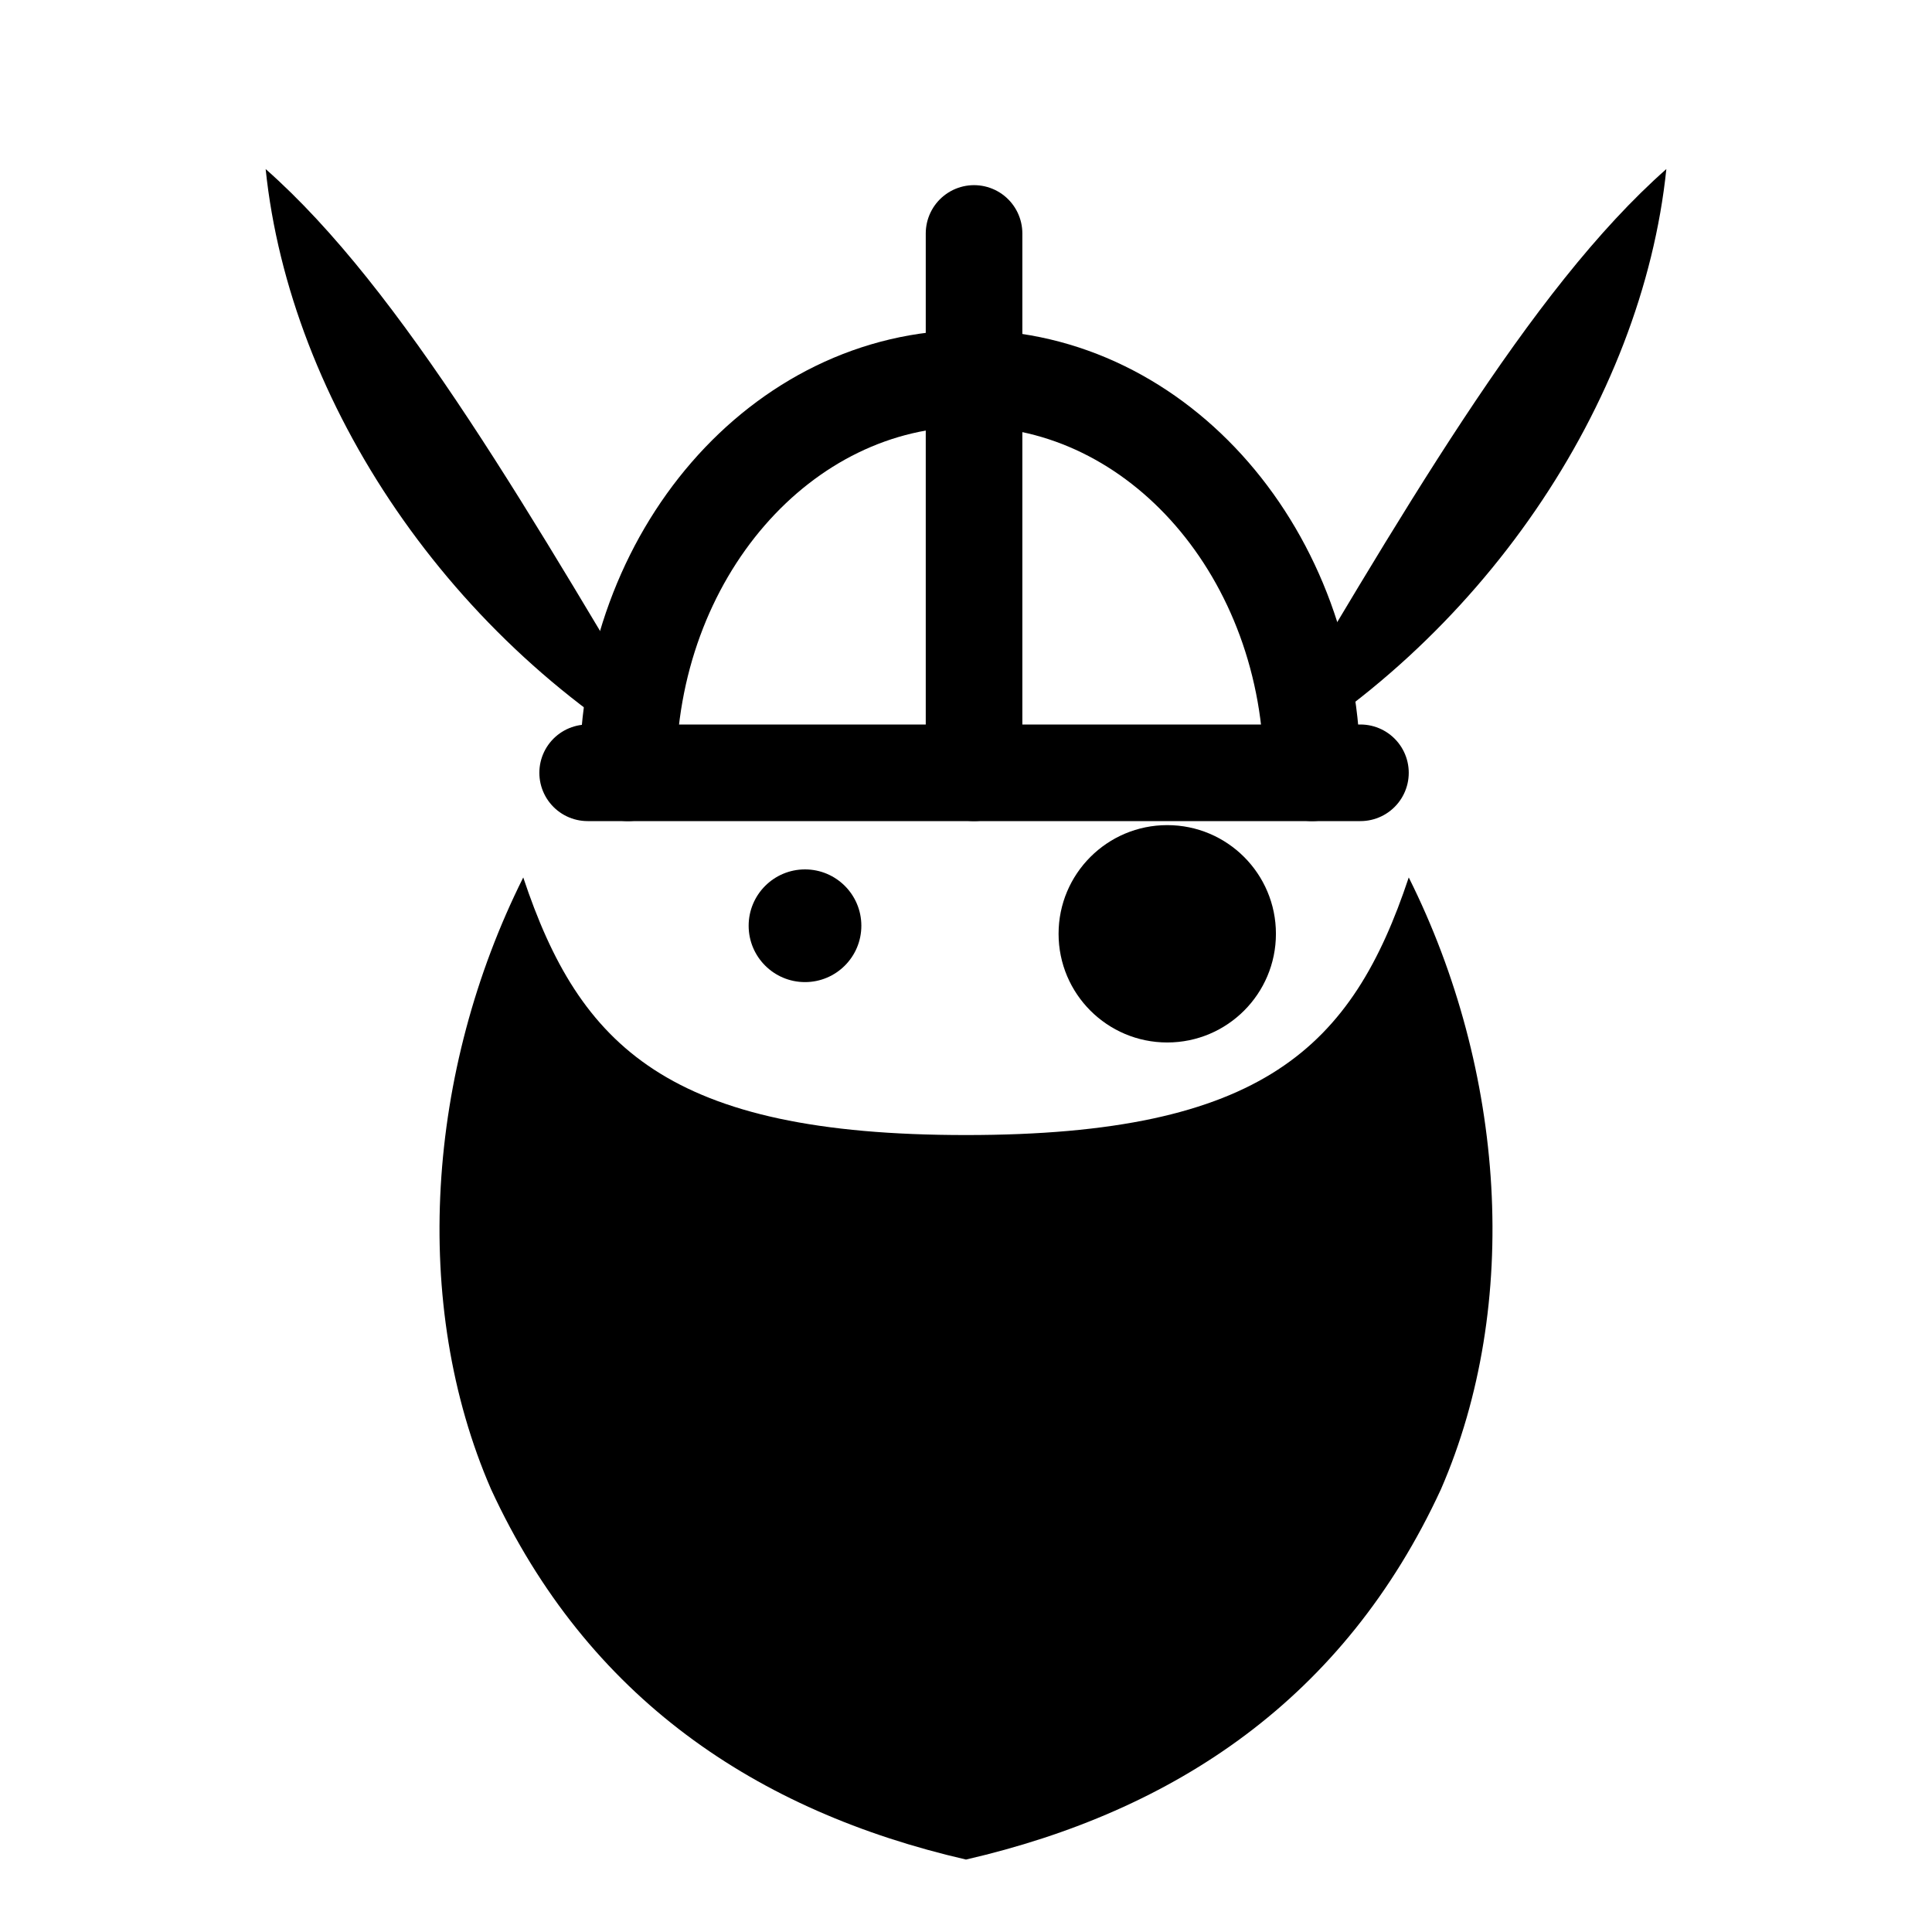
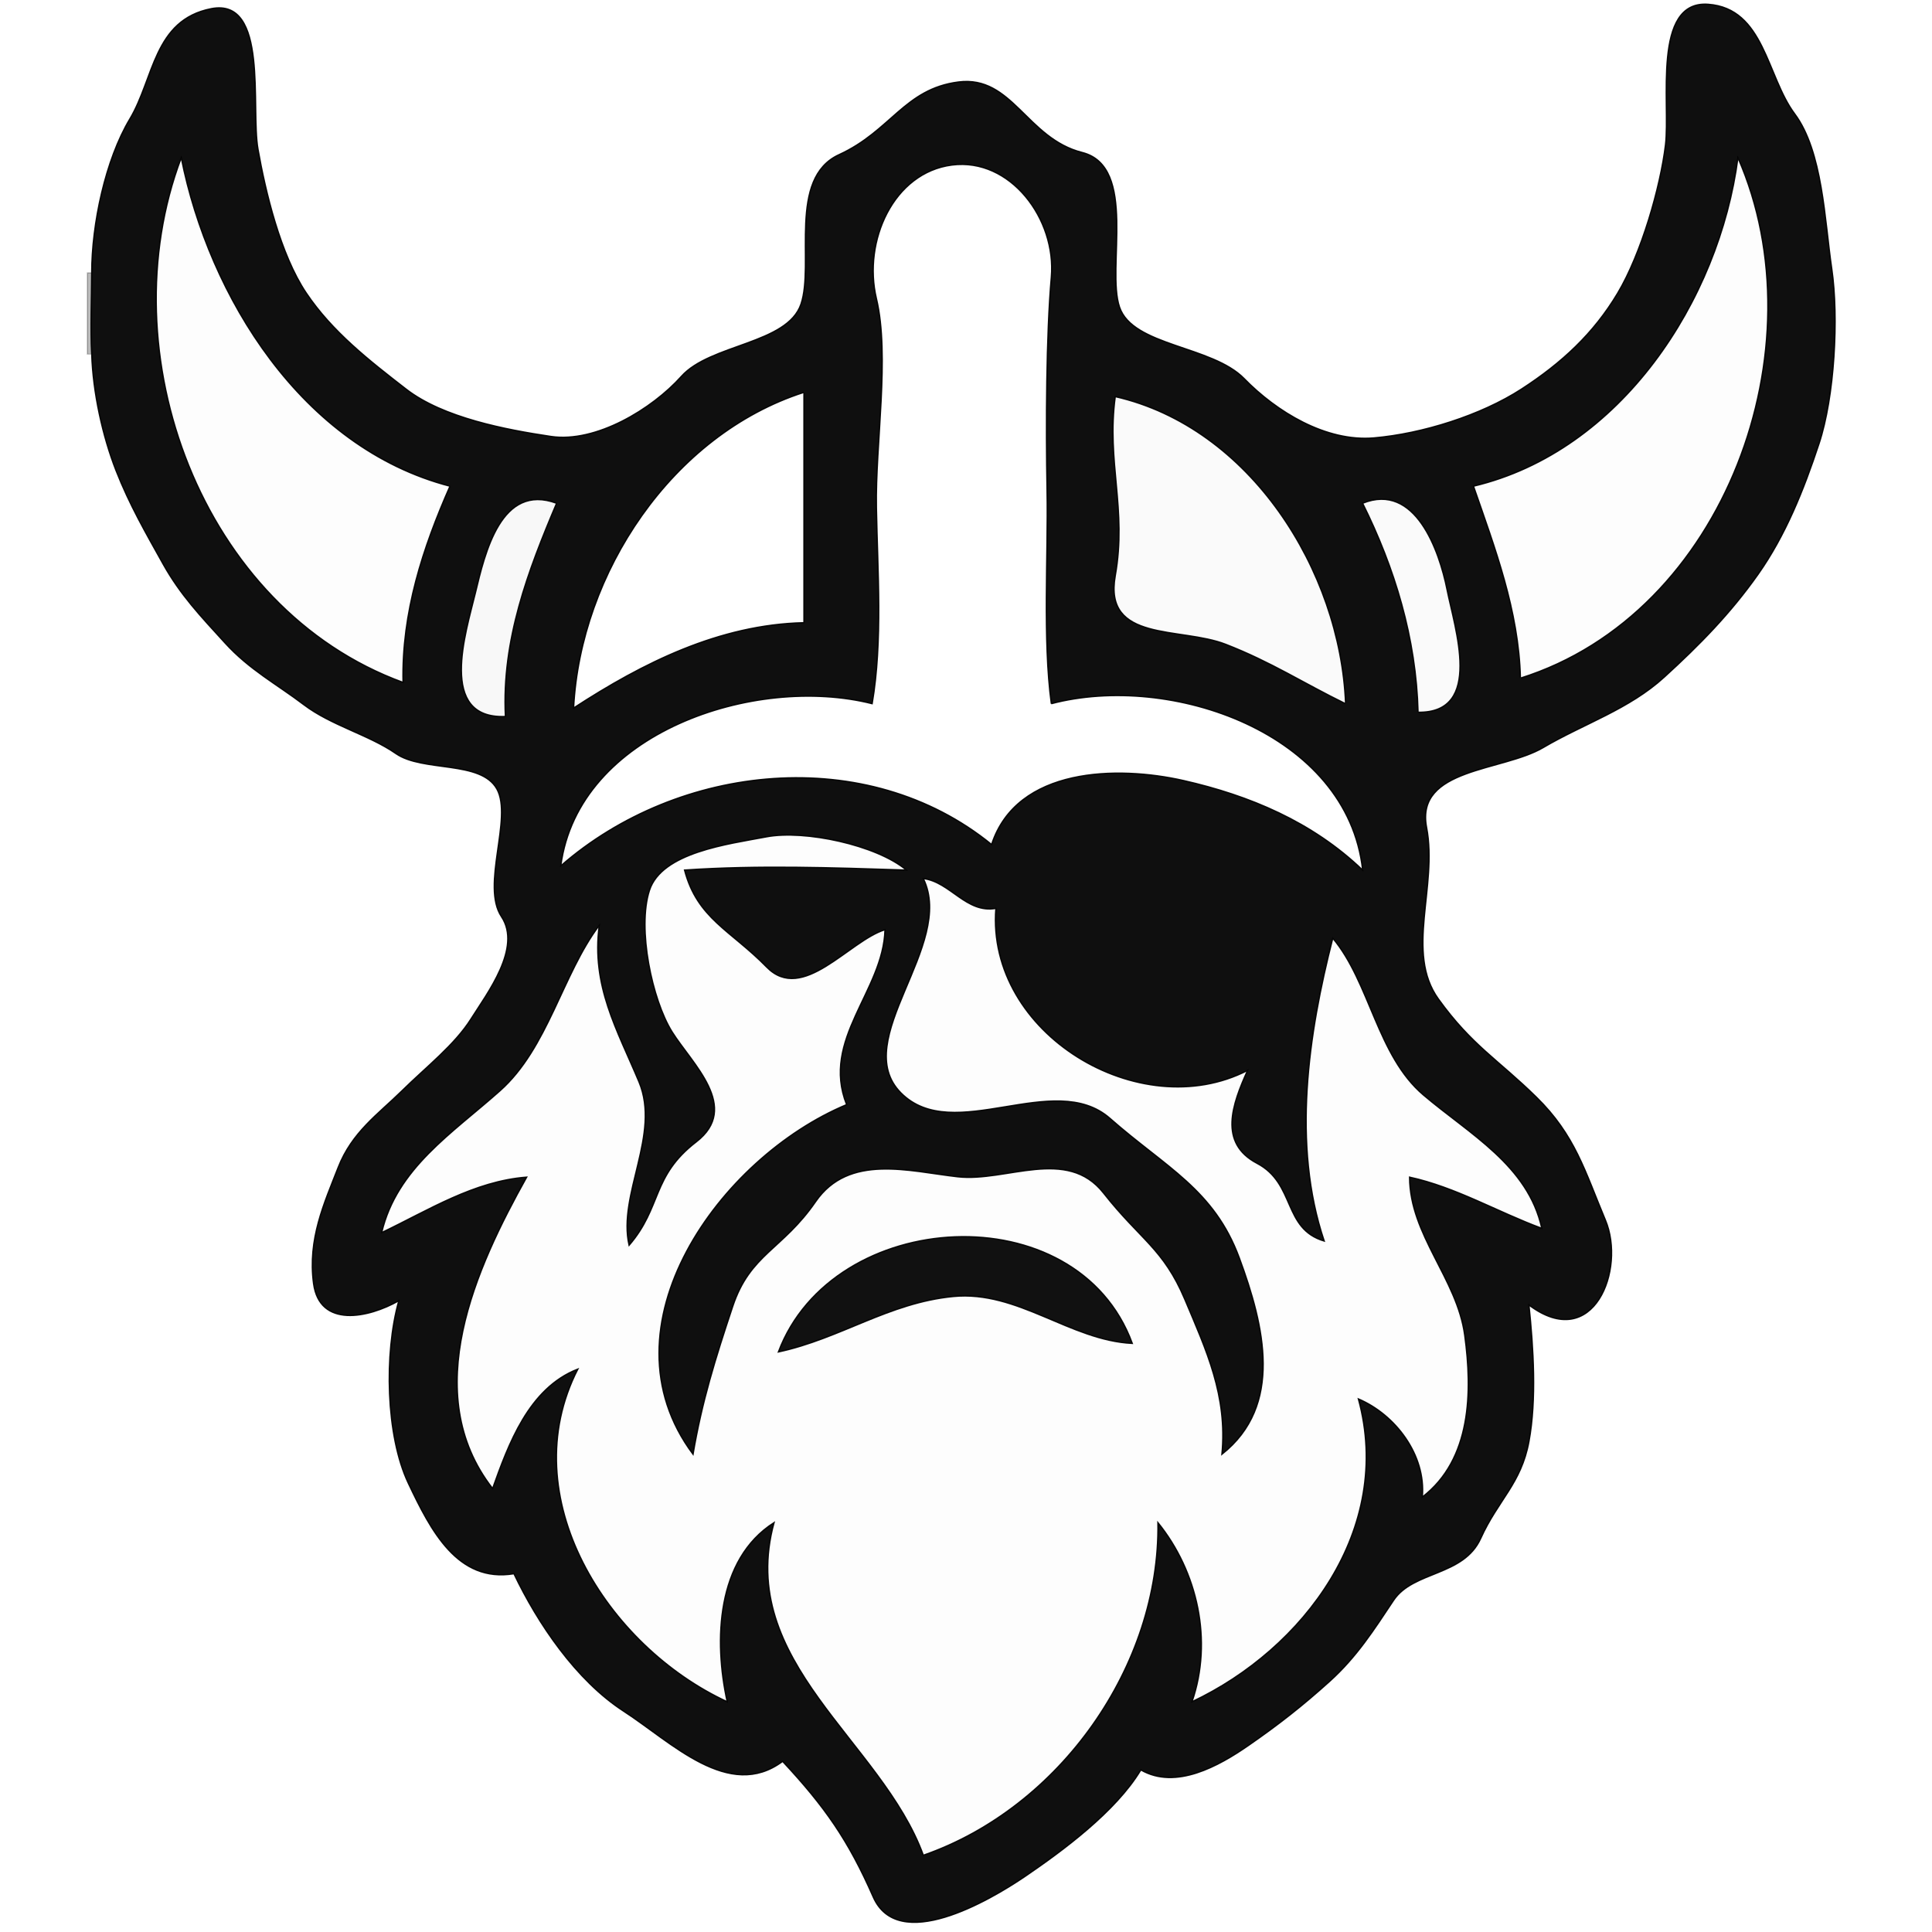
- <svg xmlns="http://www.w3.org/2000/svg" viewBox="0 0 24 24" width="24" height="24">
-   <g fill="currentColor">
-     <path d="M3.3 2.1c.3 2.9 2.3 5.9 5.2 7.5-1.9-3.2-3.5-6-5.2-7.5z" />
-     <path d="M20.7 2.1c-.3 2.9-2.3 5.9-5.2 7.5 1.9-3.2 3.5-6 5.2-7.5z" />
-     <path d="M6.5 10.9c-1.2 2.4-1.4 5.3-.4 7.6 1.2 2.6 3.3 4 5.9 4.6 2.6-.6 4.7-2 5.9-4.6 1-2.3.8-5.2-.4-7.6-.7 2.1-1.8 3.2-5.5 3.2s-4.8-1.1-5.5-3.2z" />
-     <circle cx="14.5" cy="11.6" r="1.35" />
-     <circle cx="10.0" cy="11.5" r="0.7" />
+ <svg xmlns="http://www.w3.org/2000/svg" viewBox="-20.5 0 453 453" width="24" height="24">
+   <g fill="None" fill-opacity="0.0" stroke="currentColor" stroke-opacity="0.00" stroke-width="0.3">
+     <path d=" M 0.00 64.00  C 0.50 64.00 1.00 64.00 1.00 64.00 C 1.00 52.48 4.23 37.44 9.92 27.92 C 15.62 18.41 15.49 4.68 29.03 2.03 C 42.56 -0.62 38.26 25.15 40.00 35.00 C 41.74 44.85 45.23 59.64 51.31 68.69 C 57.38 77.75 66.08 84.54 74.75 91.25 C 83.41 97.96 98.09 100.75 108.67 102.33 C 119.25 103.91 132.44 95.86 139.25 88.25 C 146.06 80.63 164.10 80.70 167.30 71.30 C 170.50 61.90 164.11 41.79 176.25 36.25 C 188.38 30.70 191.57 20.84 204.22 19.22 C 216.88 17.61 220.20 32.45 233.25 35.75 C 246.29 39.05 238.89 62.81 242.00 72.00 C 245.11 81.19 263.67 81.02 271.23 88.77 C 278.79 96.52 290.37 103.65 301.67 102.67 C 312.97 101.69 326.72 97.39 336.23 91.23 C 345.74 85.07 353.18 78.13 358.77 68.77 C 364.36 59.41 368.82 43.78 370.00 34.00 C 371.18 24.22 366.80 0.06 380.00 1.00 C 393.20 1.94 393.73 17.88 400.31 26.69 C 406.88 35.51 407.32 51.55 409.00 63.00 C 410.68 74.45 409.66 93.04 406.02 104.02 C 402.39 115.01 398.15 125.55 391.70 134.70 C 385.24 143.84 378.05 151.18 369.75 158.75 C 361.46 166.33 350.86 169.69 341.31 175.31 C 331.75 180.92 311.34 180.05 314.00 194.00 C 316.66 207.95 308.91 223.32 316.77 234.23 C 324.63 245.14 330.69 248.36 339.75 257.25 C 348.82 266.14 351.10 274.53 355.93 286.07 C 360.76 297.62 353.15 317.34 338.00 306.00 C 339.05 316.03 339.82 328.14 338.00 338.00 C 336.19 347.86 330.74 351.75 326.70 360.70 C 322.65 369.65 310.88 368.29 306.25 375.25 C 301.61 382.21 297.65 388.47 291.25 394.25 C 284.84 400.03 279.22 404.42 272.25 409.25 C 265.28 414.08 255.19 419.73 247.00 415.00 C 241.14 424.79 228.55 434.04 219.92 439.92 C 211.29 445.80 190.07 458.08 184.23 444.77 C 178.39 431.46 172.87 423.59 163.00 413.00 C 150.43 422.37 136.96 408.51 125.75 401.25 C 114.54 393.99 105.55 380.62 100.00 369.00 C 86.80 371.18 80.51 358.91 75.23 347.77 C 69.95 336.63 69.54 317.31 73.00 305.00 C 65.86 309.05 54.45 311.43 53.02 300.98 C 51.60 290.52 55.53 282.09 58.77 273.77 C 62.01 265.45 68.12 261.28 73.75 255.75 C 79.37 250.21 86.10 244.99 89.92 238.92 C 93.74 232.85 101.92 222.20 97.07 214.93 C 92.23 207.65 99.76 191.78 96.00 185.00 C 92.24 178.22 78.62 181.09 72.31 176.69 C 65.99 172.30 57.16 170.11 50.75 165.25 C 44.35 160.39 37.98 157.05 32.25 150.75 C 26.52 144.46 21.80 139.52 17.74 132.26 C 13.69 124.99 9.85 118.37 6.69 110.31 C 3.54 102.24 1.28 92.04 1.00 83.00 C 1.00 82.99 0.00 83.00 0.00 83.00 L 0.00 453.00 L 412.00 453.00 L 412.00 0.00 L 0.00 0.00 L 0.00 64.00 Z" />
  </g>
-   <g fill="none" stroke="currentColor" stroke-width="1.2" stroke-linecap="round" stroke-linejoin="round">
-     <path d="M7.8 9.6a4.25 4.9 0 0 1 8.5 0" />
-     <path d="M7.3 9.6h9.6" />
-     <path d="M12.1 2.9v6.7" />
+   <g fill="None" fill-opacity="0.0" stroke="currentColor" stroke-opacity="0.94" stroke-width="0.3">
+     <path d=" M 1.00 64.00  C 1.00 70.30 0.66 76.71 1.00 83.00 C 1.28 92.04 3.54 102.24 6.69 110.31 C 9.85 118.37 13.69 124.99 17.74 132.26 C 21.80 139.52 26.52 144.46 32.25 150.75 C 37.98 157.05 44.35 160.39 50.75 165.25 C 57.16 170.11 65.99 172.30 72.31 176.69 C 78.62 181.09 92.24 178.22 96.00 185.00 C 99.76 191.78 92.23 207.65 97.07 214.93 C 101.92 222.20 93.74 232.85 89.92 238.92 C 86.10 244.99 79.37 250.21 73.75 255.75 C 68.12 261.28 62.01 265.45 58.77 273.77 C 55.53 282.09 51.60 290.52 53.02 300.98 C 54.45 311.43 65.86 309.05 73.00 305.00 C 69.54 317.31 69.95 336.63 75.23 347.77 C 80.51 358.91 86.80 371.18 100.00 369.00 C 105.55 380.62 114.54 393.99 125.75 401.25 C 136.96 408.51 150.43 422.37 163.00 413.00 C 172.87 423.59 178.39 431.46 184.23 444.77 C 190.07 458.08 211.29 445.80 219.92 439.92 C 228.55 434.04 241.14 424.79 247.00 415.00 C 255.19 419.73 265.28 414.08 272.25 409.25 C 279.22 404.42 284.84 400.03 291.25 394.25 C 297.65 388.47 301.61 382.21 306.25 375.25 C 310.88 368.29 322.65 369.65 326.70 360.70 C 330.74 351.75 336.19 347.86 338.00 338.00 C 339.82 328.14 339.05 316.03 338.00 306.00 C 353.15 317.34 360.76 297.62 355.93 286.07 C 351.10 274.53 348.82 266.14 339.75 257.25 C 330.69 248.36 324.63 245.14 316.77 234.23 C 308.91 223.32 316.66 207.95 314.00 194.00 C 311.34 180.05 331.75 180.92 341.31 175.31 C 350.86 169.69 361.46 166.33 369.75 158.75 C 378.05 151.18 385.24 143.84 391.70 134.70 C 398.15 125.55 402.39 115.01 406.02 104.02 C 409.66 93.04 410.68 74.45 409.00 63.00 C 407.32 51.55 406.88 35.51 400.31 26.69 C 393.73 17.88 393.20 1.94 380.00 1.00 C 366.80 0.06 371.18 24.22 370.00 34.00 C 368.82 43.78 364.36 59.41 358.77 68.77 C 353.18 78.13 345.74 85.07 336.23 91.23 C 326.72 97.39 312.97 101.69 301.67 102.67 C 290.37 103.65 278.79 96.52 271.23 88.77 C 263.67 81.02 245.11 81.19 242.00 72.00 C 238.89 62.81 246.29 39.05 233.25 35.75 C 220.20 32.45 216.88 17.61 204.22 19.22 C 191.57 20.84 188.38 30.70 176.25 36.25 C 164.11 41.79 170.50 61.90 167.30 71.30 C 164.10 80.70 146.06 80.63 139.25 88.25 C 132.44 95.86 119.25 103.91 108.67 102.33 C 98.09 100.75 83.41 97.96 74.75 91.25 C 66.08 84.54 57.38 77.75 51.31 68.69 C 45.23 59.64 41.74 44.85 40.00 35.00 C 38.26 25.15 42.56 -0.62 29.03 2.03 C 15.49 4.68 15.62 18.41 9.92 27.92 C 4.23 37.44 1.00 52.48 1.00 64.00 M 85.00 114.00  C 78.64 128.43 73.64 143.60 74.00 160.00 C 26.64 142.71 4.72 82.70 22.00 37.00 C 28.48 69.56 50.30 104.99 85.00 114.00 M 336.00 159.00  C 335.61 143.14 330.05 128.59 325.00 114.00 C 359.54 105.80 382.63 70.47 387.00 37.00 C 406.46 81.27 384.13 143.86 336.00 159.00 M 226.00 165.00  C 253.93 157.62 295.44 171.82 299.00 204.00 C 287.20 192.68 272.43 186.51 256.99 183.01 C 241.56 179.51 217.92 179.85 212.00 198.00 C 182.74 174.19 138.59 178.92 111.00 203.00 C 115.11 171.81 156.47 158.04 184.00 165.00 C 186.51 150.33 185.27 133.88 185.00 119.00 C 184.73 104.12 188.20 83.47 185.00 70.00 C 181.80 56.53 189.01 40.46 202.70 38.70 C 216.38 36.94 227.20 51.36 226.00 65.00 C 224.80 78.64 224.72 99.76 225.00 115.00 C 225.28 130.24 223.96 149.87 226.00 165.00 M 168.00 92.00  C 168.00 110.00 168.00 128.00 168.00 146.00 C 148.16 146.46 130.23 155.42 114.00 166.00 C 115.62 134.42 137.07 101.96 168.00 92.00 M 295.00 165.00  C 285.04 160.14 277.61 155.24 266.92 151.08 C 256.24 146.91 238.22 150.67 241.00 135.00 C 243.78 119.33 238.92 108.26 241.00 93.00 C 272.62 100.23 293.77 133.83 295.00 165.00 M 110.00 118.00  C 103.32 133.78 97.11 150.01 98.00 168.00 C 82.09 168.63 88.74 148.28 90.98 138.98 C 93.21 129.67 97.00 113.19 110.00 118.00 M 312.00 167.00  C 311.57 149.64 306.53 133.14 299.00 118.00 C 311.34 113.02 316.96 129.13 318.78 138.22 C 320.59 147.31 327.37 167.24 312.00 167.00 M 192.00 204.00  C 174.41 203.44 157.54 202.82 140.00 204.00 C 143.00 215.41 150.80 218.10 159.25 226.75 C 167.70 235.40 178.56 220.61 187.00 218.00 C 186.61 232.34 171.93 243.70 178.00 259.00 C 148.32 271.39 119.64 311.03 142.00 341.00 C 144.07 328.74 147.22 318.58 151.31 306.31 C 155.39 294.03 162.95 293.07 170.75 281.75 C 178.56 270.44 192.67 274.65 204.07 275.93 C 215.48 277.20 229.65 268.82 238.25 279.75 C 246.84 290.68 252.26 292.73 257.31 304.69 C 262.35 316.66 267.33 327.28 266.00 341.00 C 280.45 329.56 276.01 310.98 270.08 294.92 C 264.14 278.87 252.90 273.78 239.77 262.23 C 226.64 250.68 203.03 268.62 190.75 256.25 C 178.47 243.87 203.64 221.67 196.00 206.00 C 202.33 206.81 206.05 214.22 213.00 213.00 C 210.69 242.36 246.74 263.97 272.00 251.00 C 268.42 258.94 265.14 267.99 274.23 272.77 C 283.32 277.55 280.22 288.09 290.00 291.00 C 282.37 268.34 286.27 242.41 292.00 220.00 C 300.70 230.37 302.40 247.54 313.25 256.75 C 324.09 265.96 337.76 273.26 341.00 288.00 C 330.59 284.15 320.88 278.37 310.00 276.00 C 310.06 289.66 321.12 299.78 322.93 313.07 C 324.74 326.36 324.51 342.16 313.00 351.00 C 313.88 341.13 306.66 331.67 298.00 328.00 C 306.34 358.47 285.22 386.62 259.00 399.00 C 263.91 384.70 260.32 368.52 251.00 357.00 C 251.51 390.53 228.05 423.84 196.00 435.00 C 186.22 408.19 152.03 389.73 161.00 357.00 C 147.42 365.65 146.87 384.73 150.00 399.00 C 121.86 385.97 99.62 350.96 115.00 321.00 C 103.41 325.48 98.67 338.79 95.00 349.00 C 77.56 326.60 91.19 297.16 103.00 276.00 C 90.63 276.95 79.99 283.75 69.00 289.00 C 72.56 273.91 85.54 265.74 96.75 255.75 C 107.97 245.77 111.39 228.41 120.00 217.00 C 118.13 231.18 124.16 241.36 129.32 253.68 C 134.48 266.00 124.27 280.07 127.00 292.00 C 134.76 283.00 132.25 275.84 142.75 267.75 C 153.25 259.66 141.76 249.41 137.08 241.92 C 132.41 234.43 128.89 217.72 131.78 208.78 C 134.67 199.84 150.30 197.92 159.22 196.22 C 168.14 194.53 184.98 198.13 192.00 204.00 Z" />
+   </g>
+   <g fill="None" fill-opacity="0.0" stroke="currentColor" stroke-opacity="0.01" stroke-width="0.3">
+     <path d=" M 85.00 114.00  C 50.30 104.99 28.48 69.56 22.00 37.00 C 4.72 82.70 26.64 142.71 74.00 160.00 C 73.64 143.60 78.64 128.43 85.00 114.00 Z" />
+   </g>
+   <g fill="None" fill-opacity="0.0" stroke="currentColor" stroke-opacity="0.01" stroke-width="0.3">
+     <path d=" M 336.00 159.00  C 384.13 143.86 406.46 81.27 387.00 37.00 C 382.63 70.47 359.54 105.80 325.00 114.00 C 330.05 128.59 335.61 143.14 336.00 159.00 Z" />
+   </g>
+   <g fill="None" fill-opacity="0.0" stroke="currentColor" stroke-opacity="0.00" stroke-width="0.3">
+     <path d=" M 226.00 165.00  C 223.96 149.87 225.28 130.24 225.00 115.00 C 224.72 99.76 224.80 78.64 226.00 65.00 C 227.20 51.36 216.38 36.94 202.70 38.70 C 189.01 40.46 181.80 56.53 185.00 70.00 C 188.20 83.47 184.73 104.12 185.00 119.00 C 185.27 133.88 186.51 150.33 184.00 165.00 C 156.47 158.04 115.11 171.81 111.00 203.00 C 138.59 178.92 182.74 174.19 212.00 198.00 C 217.92 179.85 241.56 179.51 256.99 183.01 C 272.43 186.51 287.20 192.68 299.00 204.00 C 295.44 171.82 253.93 157.62 226.00 165.00 Z" />
+   </g>
+   <g fill="None" fill-opacity="0.0" stroke="currentColor" stroke-opacity="0.27" stroke-width="0.3">
+     <path d=" M 0.00 83.00  C 0.00 83.00 1.00 82.99 1.00 83.00 C 0.66 76.71 1.00 70.30 1.00 64.00 C 1.00 64.00 0.50 64.00 0.00 64.00 L 0.00 83.00 Z" />
+   </g>
+   <g fill="None" fill-opacity="0.0" stroke="currentColor" stroke-opacity="0.00" stroke-width="0.3">
+     <path d=" M 168.00 92.00  C 137.07 101.96 115.62 134.42 114.00 166.00 C 130.23 155.42 148.16 146.46 168.00 146.00 C 168.00 128.00 168.00 110.00 168.00 92.00 Z" />
+   </g>
+   <g fill="None" fill-opacity="0.0" stroke="currentColor" stroke-opacity="0.02" stroke-width="0.3">
+     <path d=" M 295.00 165.00  C 293.77 133.83 272.62 100.23 241.00 93.00 C 238.92 108.26 243.78 119.33 241.00 135.00 C 238.22 150.67 256.24 146.91 266.92 151.08 C 277.61 155.24 285.04 160.14 295.00 165.00 Z" />
+   </g>
+   <g fill="None" fill-opacity="0.0" stroke="currentColor" stroke-opacity="0.03" stroke-width="0.3">
+     <path d=" M 110.00 118.00  C 97.00 113.19 93.21 129.67 90.98 138.98 C 88.74 148.28 82.09 168.63 98.00 168.00 C 97.11 150.01 103.32 133.78 110.00 118.00 Z" />
+   </g>
+   <g fill="None" fill-opacity="0.0" stroke="currentColor" stroke-opacity="0.02" stroke-width="0.3">
+     <path d=" M 312.00 167.00  C 327.37 167.24 320.59 147.31 318.78 138.22 C 316.96 129.13 311.34 113.02 299.00 118.00 C 306.53 133.14 311.57 149.64 312.00 167.00 Z" />
+   </g>
+   <g fill="None" fill-opacity="0.0" stroke="currentColor" stroke-opacity="0.01" stroke-width="0.3">
+     <path d=" M 192.00 204.00  C 184.98 198.13 168.14 194.53 159.22 196.22 C 150.30 197.92 134.67 199.84 131.78 208.78 C 128.89 217.72 132.41 234.43 137.08 241.92 C 141.76 249.41 153.25 259.66 142.75 267.75 C 132.25 275.84 134.76 283.00 127.00 292.00 C 124.27 280.07 134.48 266.00 129.32 253.68 C 124.16 241.36 118.13 231.18 120.00 217.00 C 111.39 228.41 107.97 245.77 96.75 255.75 C 85.54 265.74 72.56 273.91 69.00 289.00 C 79.99 283.75 90.63 276.95 103.00 276.00 C 91.19 297.16 77.56 326.60 95.00 349.00 C 98.67 338.79 103.41 325.48 115.00 321.00 C 99.62 350.96 121.86 385.97 150.00 399.00 C 146.87 384.73 147.42 365.65 161.00 357.00 C 152.03 389.73 186.22 408.19 196.00 435.00 C 228.05 423.84 251.51 390.53 251.00 357.00 C 260.32 368.52 263.91 384.70 259.00 399.00 C 285.22 386.62 306.34 358.47 298.00 328.00 C 306.66 331.67 313.88 341.13 313.00 351.00 C 324.51 342.16 324.74 326.36 322.93 313.07 C 321.12 299.78 310.06 289.66 310.00 276.00 C 320.88 278.37 330.59 284.15 341.00 288.00 C 337.76 273.26 324.09 265.96 313.25 256.75 C 302.40 247.54 300.70 230.37 292.00 220.00 C 286.27 242.41 282.37 268.34 290.00 291.00 C 280.22 288.09 283.32 277.55 274.23 272.77 C 265.14 267.99 268.42 258.94 272.00 251.00 C 246.74 263.97 210.69 242.36 213.00 213.00 C 206.05 214.22 202.33 206.81 196.00 206.00 C 203.64 221.67 178.47 243.87 190.75 256.25 C 203.03 268.62 226.64 250.68 239.77 262.23 C 252.90 273.78 264.14 278.87 270.08 294.92 C 276.01 310.98 280.45 329.56 266.00 341.00 C 267.33 327.28 262.35 316.66 257.31 304.69 C 252.26 292.73 246.84 290.68 238.25 279.75 C 229.65 268.82 215.48 277.20 204.07 275.93 C 192.67 274.65 178.56 270.44 170.75 281.75 C 162.95 293.07 155.39 294.03 151.31 306.31 C 147.22 318.58 144.07 328.74 142.00 341.00 C 119.64 311.03 148.32 271.39 178.00 259.00 C 171.93 243.70 186.61 232.34 187.00 218.00 C 178.56 220.61 167.70 235.40 159.25 226.75 C 150.80 218.10 143.00 215.41 140.00 204.00 C 157.54 202.82 174.41 203.44 192.00 204.00 M 245.00 315.00  C 230.39 314.29 218.16 302.52 203.00 304.00 C 187.84 305.48 176.55 313.89 162.00 317.00 C 174.80 283.03 232.00 279.63 245.00 315.00 Z" />
+   </g>
+   <g fill="None" fill-opacity="0.0" stroke="currentColor" stroke-opacity="0.93" stroke-width="0.3">
+     <path d=" M 245.00 315.00  C 232.00 279.63 174.80 283.03 162.00 317.00 C 176.55 313.89 187.84 305.48 203.00 304.00 C 218.16 302.52 230.39 314.29 245.00 315.00 Z" />
+   </g>
+   <g fill="currentColor" fill-opacity="0.00" stroke="None">
+     <path d=" M 0.00 64.00  C 0.50 64.00 1.00 64.00 1.00 64.00 C 1.00 52.48 4.23 37.44 9.92 27.92 C 15.62 18.41 15.49 4.68 29.03 2.03 C 42.56 -0.62 38.26 25.15 40.00 35.00 C 41.74 44.85 45.23 59.64 51.31 68.69 C 57.38 77.75 66.08 84.54 74.75 91.25 C 83.41 97.96 98.09 100.75 108.67 102.33 C 119.25 103.91 132.44 95.86 139.25 88.25 C 146.06 80.63 164.10 80.70 167.30 71.30 C 170.50 61.90 164.11 41.79 176.25 36.25 C 188.38 30.70 191.57 20.84 204.22 19.22 C 216.88 17.61 220.20 32.45 233.25 35.75 C 246.29 39.05 238.89 62.81 242.00 72.00 C 245.11 81.19 263.67 81.02 271.23 88.77 C 278.79 96.52 290.37 103.65 301.67 102.67 C 312.97 101.69 326.72 97.39 336.23 91.23 C 345.74 85.07 353.18 78.13 358.77 68.77 C 364.36 59.41 368.82 43.78 370.00 34.00 C 371.18 24.22 366.80 0.06 380.00 1.00 C 393.20 1.94 393.73 17.88 400.31 26.69 C 406.88 35.51 407.32 51.55 409.00 63.00 C 410.68 74.45 409.66 93.04 406.02 104.02 C 402.39 115.01 398.15 125.55 391.70 134.70 C 385.24 143.84 378.05 151.18 369.75 158.75 C 361.46 166.33 350.86 169.69 341.31 175.31 C 331.75 180.92 311.34 180.05 314.00 194.00 C 316.66 207.95 308.91 223.32 316.77 234.23 C 324.63 245.14 330.69 248.36 339.75 257.25 C 348.82 266.14 351.10 274.53 355.93 286.07 C 360.76 297.62 353.15 317.34 338.00 306.00 C 339.05 316.03 339.82 328.14 338.00 338.00 C 336.19 347.86 330.74 351.75 326.70 360.70 C 322.65 369.65 310.88 368.29 306.25 375.25 C 301.61 382.21 297.65 388.47 291.25 394.25 C 284.84 400.03 279.22 404.42 272.25 409.25 C 265.28 414.08 255.19 419.73 247.00 415.00 C 241.14 424.79 228.55 434.04 219.92 439.92 C 211.29 445.80 190.07 458.08 184.23 444.77 C 178.39 431.46 172.87 423.59 163.00 413.00 C 150.43 422.37 136.96 408.51 125.75 401.25 C 114.54 393.99 105.55 380.62 100.00 369.00 C 86.80 371.18 80.51 358.91 75.23 347.77 C 69.95 336.63 69.54 317.31 73.00 305.00 C 65.86 309.05 54.45 311.43 53.02 300.98 C 51.60 290.52 55.53 282.09 58.77 273.77 C 62.01 265.45 68.12 261.28 73.75 255.75 C 79.37 250.21 86.10 244.99 89.92 238.92 C 93.74 232.85 101.92 222.20 97.07 214.93 C 92.23 207.65 99.76 191.78 96.00 185.00 C 92.24 178.22 78.62 181.09 72.31 176.69 C 65.99 172.30 57.16 170.11 50.75 165.25 C 44.35 160.39 37.98 157.05 32.25 150.75 C 26.52 144.46 21.80 139.52 17.74 132.26 C 13.69 124.99 9.85 118.37 6.69 110.31 C 3.54 102.24 1.28 92.04 1.00 83.00 C 1.00 82.99 0.00 83.00 0.00 83.00 L 0.00 453.00 L 412.00 453.00 L 412.00 0.00 L 0.00 0.00 L 0.00 64.00 Z" />
+   </g>
+   <g fill="currentColor" fill-opacity="0.94" stroke="None">
+     <path d=" M 1.00 64.00  C 1.00 70.30 0.66 76.71 1.00 83.00 C 1.28 92.04 3.54 102.24 6.69 110.31 C 9.85 118.37 13.69 124.99 17.74 132.26 C 21.80 139.52 26.52 144.46 32.25 150.75 C 37.98 157.05 44.35 160.39 50.75 165.25 C 57.16 170.11 65.99 172.30 72.31 176.69 C 78.62 181.09 92.24 178.22 96.00 185.00 C 99.76 191.78 92.23 207.65 97.07 214.93 C 101.92 222.20 93.74 232.85 89.92 238.92 C 86.10 244.99 79.37 250.21 73.75 255.75 C 68.12 261.28 62.01 265.45 58.77 273.77 C 55.53 282.09 51.60 290.52 53.02 300.98 C 54.45 311.43 65.86 309.05 73.00 305.00 C 69.54 317.31 69.95 336.63 75.23 347.77 C 80.51 358.91 86.80 371.18 100.00 369.00 C 105.55 380.62 114.54 393.99 125.75 401.25 C 136.96 408.51 150.43 422.37 163.00 413.00 C 172.87 423.59 178.39 431.46 184.23 444.77 C 190.07 458.08 211.29 445.80 219.92 439.92 C 228.55 434.04 241.14 424.79 247.00 415.00 C 255.19 419.73 265.28 414.08 272.25 409.25 C 279.22 404.42 284.84 400.03 291.25 394.25 C 297.65 388.47 301.61 382.21 306.25 375.25 C 310.88 368.29 322.65 369.65 326.70 360.70 C 330.74 351.75 336.19 347.86 338.00 338.00 C 339.82 328.14 339.05 316.03 338.00 306.00 C 353.15 317.34 360.76 297.62 355.93 286.07 C 351.10 274.53 348.82 266.14 339.75 257.25 C 330.69 248.36 324.63 245.14 316.77 234.23 C 308.91 223.32 316.66 207.95 314.00 194.00 C 311.34 180.05 331.75 180.92 341.31 175.31 C 350.86 169.69 361.46 166.33 369.75 158.75 C 378.05 151.18 385.24 143.84 391.70 134.70 C 398.15 125.55 402.39 115.01 406.02 104.02 C 409.66 93.04 410.68 74.45 409.00 63.00 C 407.32 51.55 406.88 35.51 400.31 26.69 C 393.73 17.88 393.20 1.94 380.00 1.00 C 366.80 0.06 371.18 24.22 370.00 34.00 C 368.82 43.78 364.36 59.41 358.77 68.77 C 353.18 78.13 345.74 85.07 336.23 91.23 C 326.72 97.39 312.97 101.69 301.67 102.67 C 290.37 103.65 278.79 96.52 271.23 88.77 C 263.67 81.02 245.11 81.19 242.00 72.00 C 238.89 62.81 246.29 39.05 233.25 35.75 C 220.20 32.45 216.88 17.61 204.22 19.22 C 191.57 20.84 188.38 30.70 176.25 36.25 C 164.11 41.79 170.50 61.90 167.30 71.30 C 164.10 80.70 146.06 80.63 139.25 88.25 C 132.44 95.86 119.25 103.91 108.67 102.33 C 98.09 100.75 83.41 97.96 74.75 91.25 C 66.08 84.54 57.38 77.75 51.31 68.69 C 45.23 59.64 41.74 44.85 40.00 35.00 C 38.26 25.15 42.56 -0.62 29.03 2.03 C 15.49 4.68 15.62 18.41 9.92 27.92 C 4.23 37.44 1.00 52.48 1.00 64.00 M 85.00 114.00  C 78.64 128.43 73.64 143.60 74.00 160.00 C 26.64 142.71 4.72 82.70 22.00 37.00 C 28.48 69.56 50.30 104.99 85.00 114.00 M 336.00 159.00  C 335.61 143.14 330.05 128.59 325.00 114.00 C 359.54 105.80 382.63 70.47 387.00 37.00 C 406.46 81.27 384.13 143.86 336.00 159.00 M 226.00 165.00  C 253.93 157.62 295.44 171.82 299.00 204.00 C 287.20 192.68 272.43 186.51 256.99 183.01 C 241.56 179.51 217.92 179.85 212.00 198.00 C 182.74 174.19 138.59 178.92 111.00 203.00 C 115.11 171.81 156.47 158.04 184.00 165.00 C 186.51 150.33 185.27 133.88 185.00 119.00 C 184.73 104.12 188.20 83.47 185.00 70.00 C 181.80 56.53 189.01 40.46 202.70 38.70 C 216.38 36.94 227.20 51.36 226.00 65.00 C 224.80 78.64 224.72 99.76 225.00 115.00 C 225.28 130.24 223.96 149.87 226.00 165.00 M 168.00 92.00  C 168.00 110.00 168.00 128.00 168.00 146.00 C 148.16 146.46 130.23 155.42 114.00 166.00 C 115.62 134.42 137.07 101.96 168.00 92.00 M 295.00 165.00  C 285.04 160.14 277.61 155.24 266.92 151.08 C 256.24 146.91 238.22 150.67 241.00 135.00 C 243.78 119.33 238.92 108.26 241.00 93.00 C 272.62 100.23 293.77 133.83 295.00 165.00 M 110.00 118.00  C 103.32 133.78 97.11 150.01 98.00 168.00 C 82.09 168.63 88.74 148.28 90.98 138.98 C 93.21 129.67 97.00 113.19 110.00 118.00 M 312.00 167.00  C 311.57 149.64 306.53 133.14 299.00 118.00 C 311.34 113.02 316.96 129.13 318.78 138.22 C 320.59 147.31 327.37 167.24 312.00 167.00 M 192.00 204.00  C 174.41 203.44 157.54 202.82 140.00 204.00 C 143.00 215.41 150.80 218.10 159.25 226.75 C 167.70 235.40 178.56 220.61 187.00 218.00 C 186.61 232.34 171.93 243.70 178.00 259.00 C 148.32 271.39 119.64 311.03 142.00 341.00 C 144.07 328.74 147.22 318.58 151.31 306.31 C 155.39 294.03 162.95 293.07 170.75 281.75 C 178.56 270.44 192.67 274.65 204.07 275.93 C 215.48 277.20 229.65 268.82 238.25 279.75 C 246.84 290.68 252.26 292.73 257.31 304.69 C 262.35 316.66 267.33 327.28 266.00 341.00 C 280.45 329.56 276.01 310.98 270.08 294.92 C 264.14 278.87 252.90 273.78 239.77 262.23 C 226.64 250.68 203.03 268.62 190.75 256.25 C 178.47 243.87 203.64 221.67 196.00 206.00 C 202.33 206.81 206.05 214.22 213.00 213.00 C 210.69 242.36 246.74 263.97 272.00 251.00 C 268.42 258.94 265.14 267.99 274.23 272.77 C 283.32 277.55 280.22 288.09 290.00 291.00 C 282.37 268.34 286.27 242.41 292.00 220.00 C 300.70 230.37 302.40 247.54 313.25 256.75 C 324.09 265.96 337.76 273.26 341.00 288.00 C 330.59 284.15 320.88 278.37 310.00 276.00 C 310.06 289.66 321.12 299.78 322.93 313.07 C 324.74 326.36 324.51 342.16 313.00 351.00 C 313.88 341.13 306.66 331.67 298.00 328.00 C 306.34 358.47 285.22 386.62 259.00 399.00 C 263.91 384.70 260.32 368.52 251.00 357.00 C 251.51 390.53 228.05 423.84 196.00 435.00 C 186.22 408.19 152.03 389.73 161.00 357.00 C 147.42 365.65 146.87 384.73 150.00 399.00 C 121.86 385.97 99.62 350.96 115.00 321.00 C 103.41 325.48 98.67 338.79 95.00 349.00 C 77.56 326.60 91.19 297.16 103.00 276.00 C 90.63 276.95 79.99 283.75 69.00 289.00 C 72.56 273.91 85.54 265.74 96.75 255.75 C 107.97 245.77 111.39 228.41 120.00 217.00 C 118.13 231.18 124.16 241.36 129.32 253.68 C 134.48 266.00 124.27 280.07 127.00 292.00 C 134.76 283.00 132.25 275.84 142.75 267.75 C 153.25 259.66 141.76 249.41 137.08 241.92 C 132.41 234.43 128.89 217.72 131.78 208.78 C 134.67 199.84 150.30 197.92 159.22 196.22 C 168.14 194.53 184.98 198.13 192.00 204.00 Z" />
+   </g>
+   <g fill="currentColor" fill-opacity="0.01" stroke="None">
+     <path d=" M 85.00 114.00  C 50.30 104.99 28.48 69.56 22.00 37.00 C 4.72 82.70 26.64 142.71 74.00 160.00 C 73.64 143.60 78.64 128.43 85.00 114.00 Z" />
+   </g>
+   <g fill="currentColor" fill-opacity="0.01" stroke="None">
+     <path d=" M 336.00 159.00  C 384.13 143.86 406.46 81.27 387.00 37.00 C 382.63 70.47 359.54 105.80 325.00 114.00 C 330.05 128.59 335.61 143.14 336.00 159.00 Z" />
+   </g>
+   <g fill="currentColor" fill-opacity="0.00" stroke="None">
+     <path d=" M 226.00 165.00  C 223.96 149.87 225.28 130.24 225.00 115.00 C 224.72 99.76 224.80 78.64 226.00 65.00 C 227.20 51.36 216.38 36.94 202.70 38.70 C 189.01 40.46 181.80 56.53 185.00 70.00 C 188.20 83.47 184.73 104.12 185.00 119.00 C 185.27 133.88 186.51 150.33 184.00 165.00 C 156.47 158.04 115.11 171.81 111.00 203.00 C 138.59 178.92 182.74 174.19 212.00 198.00 C 217.92 179.85 241.56 179.51 256.99 183.01 C 272.43 186.51 287.20 192.68 299.00 204.00 C 295.44 171.82 253.93 157.62 226.00 165.00 Z" />
+   </g>
+   <g fill="currentColor" fill-opacity="0.27" stroke="None">
+     <path d=" M 0.00 83.00  C 0.00 83.00 1.00 82.99 1.00 83.00 C 0.66 76.71 1.00 70.30 1.00 64.00 C 1.00 64.00 0.50 64.00 0.00 64.00 L 0.00 83.00 Z" />
+   </g>
+   <g fill="currentColor" fill-opacity="0.00" stroke="None">
+     <path d=" M 168.00 92.00  C 137.07 101.96 115.62 134.42 114.00 166.00 C 130.23 155.42 148.16 146.46 168.00 146.00 C 168.00 128.00 168.00 110.00 168.00 92.00 Z" />
+   </g>
+   <g fill="currentColor" fill-opacity="0.02" stroke="None">
+     <path d=" M 295.00 165.00  C 293.77 133.83 272.62 100.23 241.00 93.00 C 238.92 108.26 243.78 119.33 241.00 135.00 C 238.22 150.67 256.24 146.91 266.92 151.08 C 277.61 155.24 285.04 160.14 295.00 165.00 Z" />
+   </g>
+   <g fill="currentColor" fill-opacity="0.03" stroke="None">
+     <path d=" M 110.00 118.00  C 97.00 113.19 93.21 129.67 90.98 138.98 C 88.74 148.28 82.09 168.63 98.00 168.00 C 97.11 150.01 103.32 133.78 110.00 118.00 Z" />
+   </g>
+   <g fill="currentColor" fill-opacity="0.02" stroke="None">
+     <path d=" M 312.00 167.00  C 327.37 167.24 320.59 147.31 318.78 138.22 C 316.96 129.13 311.34 113.02 299.00 118.00 C 306.53 133.14 311.57 149.64 312.00 167.00 Z" />
+   </g>
+   <g fill="currentColor" fill-opacity="0.01" stroke="None">
+     <path d=" M 192.00 204.00  C 184.98 198.13 168.14 194.53 159.22 196.22 C 150.30 197.92 134.67 199.84 131.78 208.78 C 128.89 217.72 132.41 234.43 137.08 241.92 C 141.76 249.41 153.25 259.66 142.75 267.75 C 132.25 275.84 134.76 283.00 127.00 292.00 C 124.27 280.07 134.48 266.00 129.32 253.68 C 124.16 241.36 118.13 231.18 120.00 217.00 C 111.39 228.41 107.97 245.77 96.75 255.75 C 85.54 265.74 72.56 273.91 69.00 289.00 C 79.99 283.75 90.63 276.95 103.00 276.00 C 91.19 297.16 77.56 326.60 95.00 349.00 C 98.67 338.79 103.41 325.48 115.00 321.00 C 99.62 350.96 121.86 385.97 150.00 399.00 C 146.87 384.73 147.42 365.65 161.00 357.00 C 152.03 389.73 186.22 408.19 196.00 435.00 C 228.05 423.84 251.51 390.53 251.00 357.00 C 260.32 368.52 263.91 384.70 259.00 399.00 C 285.22 386.62 306.34 358.47 298.00 328.00 C 306.66 331.67 313.88 341.13 313.00 351.00 C 324.51 342.16 324.74 326.36 322.93 313.07 C 321.12 299.78 310.06 289.66 310.00 276.00 C 320.88 278.37 330.59 284.15 341.00 288.00 C 337.76 273.26 324.09 265.96 313.25 256.75 C 302.40 247.54 300.70 230.37 292.00 220.00 C 286.27 242.41 282.37 268.34 290.00 291.00 C 280.22 288.09 283.32 277.55 274.23 272.77 C 265.14 267.99 268.42 258.94 272.00 251.00 C 246.74 263.97 210.69 242.36 213.00 213.00 C 206.05 214.22 202.33 206.81 196.00 206.00 C 203.64 221.67 178.47 243.87 190.75 256.25 C 203.03 268.62 226.64 250.68 239.77 262.23 C 252.90 273.78 264.14 278.87 270.08 294.92 C 276.01 310.98 280.45 329.56 266.00 341.00 C 267.33 327.28 262.35 316.66 257.31 304.69 C 252.26 292.73 246.84 290.68 238.25 279.75 C 229.65 268.82 215.48 277.20 204.07 275.93 C 192.67 274.65 178.56 270.44 170.75 281.75 C 162.95 293.07 155.39 294.03 151.31 306.31 C 147.22 318.58 144.07 328.74 142.00 341.00 C 119.64 311.03 148.32 271.39 178.00 259.00 C 171.93 243.70 186.61 232.34 187.00 218.00 C 178.56 220.61 167.70 235.40 159.25 226.75 C 150.80 218.10 143.00 215.41 140.00 204.00 C 157.54 202.82 174.41 203.44 192.00 204.00 M 245.00 315.00  C 230.39 314.29 218.16 302.52 203.00 304.00 C 187.84 305.48 176.55 313.89 162.00 317.00 C 174.80 283.03 232.00 279.63 245.00 315.00 Z" />
+   </g>
+   <g fill="currentColor" fill-opacity="0.93" stroke="None">
+     <path d=" M 245.00 315.00  C 232.00 279.63 174.80 283.03 162.00 317.00 C 176.55 313.89 187.84 305.48 203.00 304.00 C 218.16 302.52 230.39 314.29 245.00 315.00 Z" />
  </g>
</svg>
